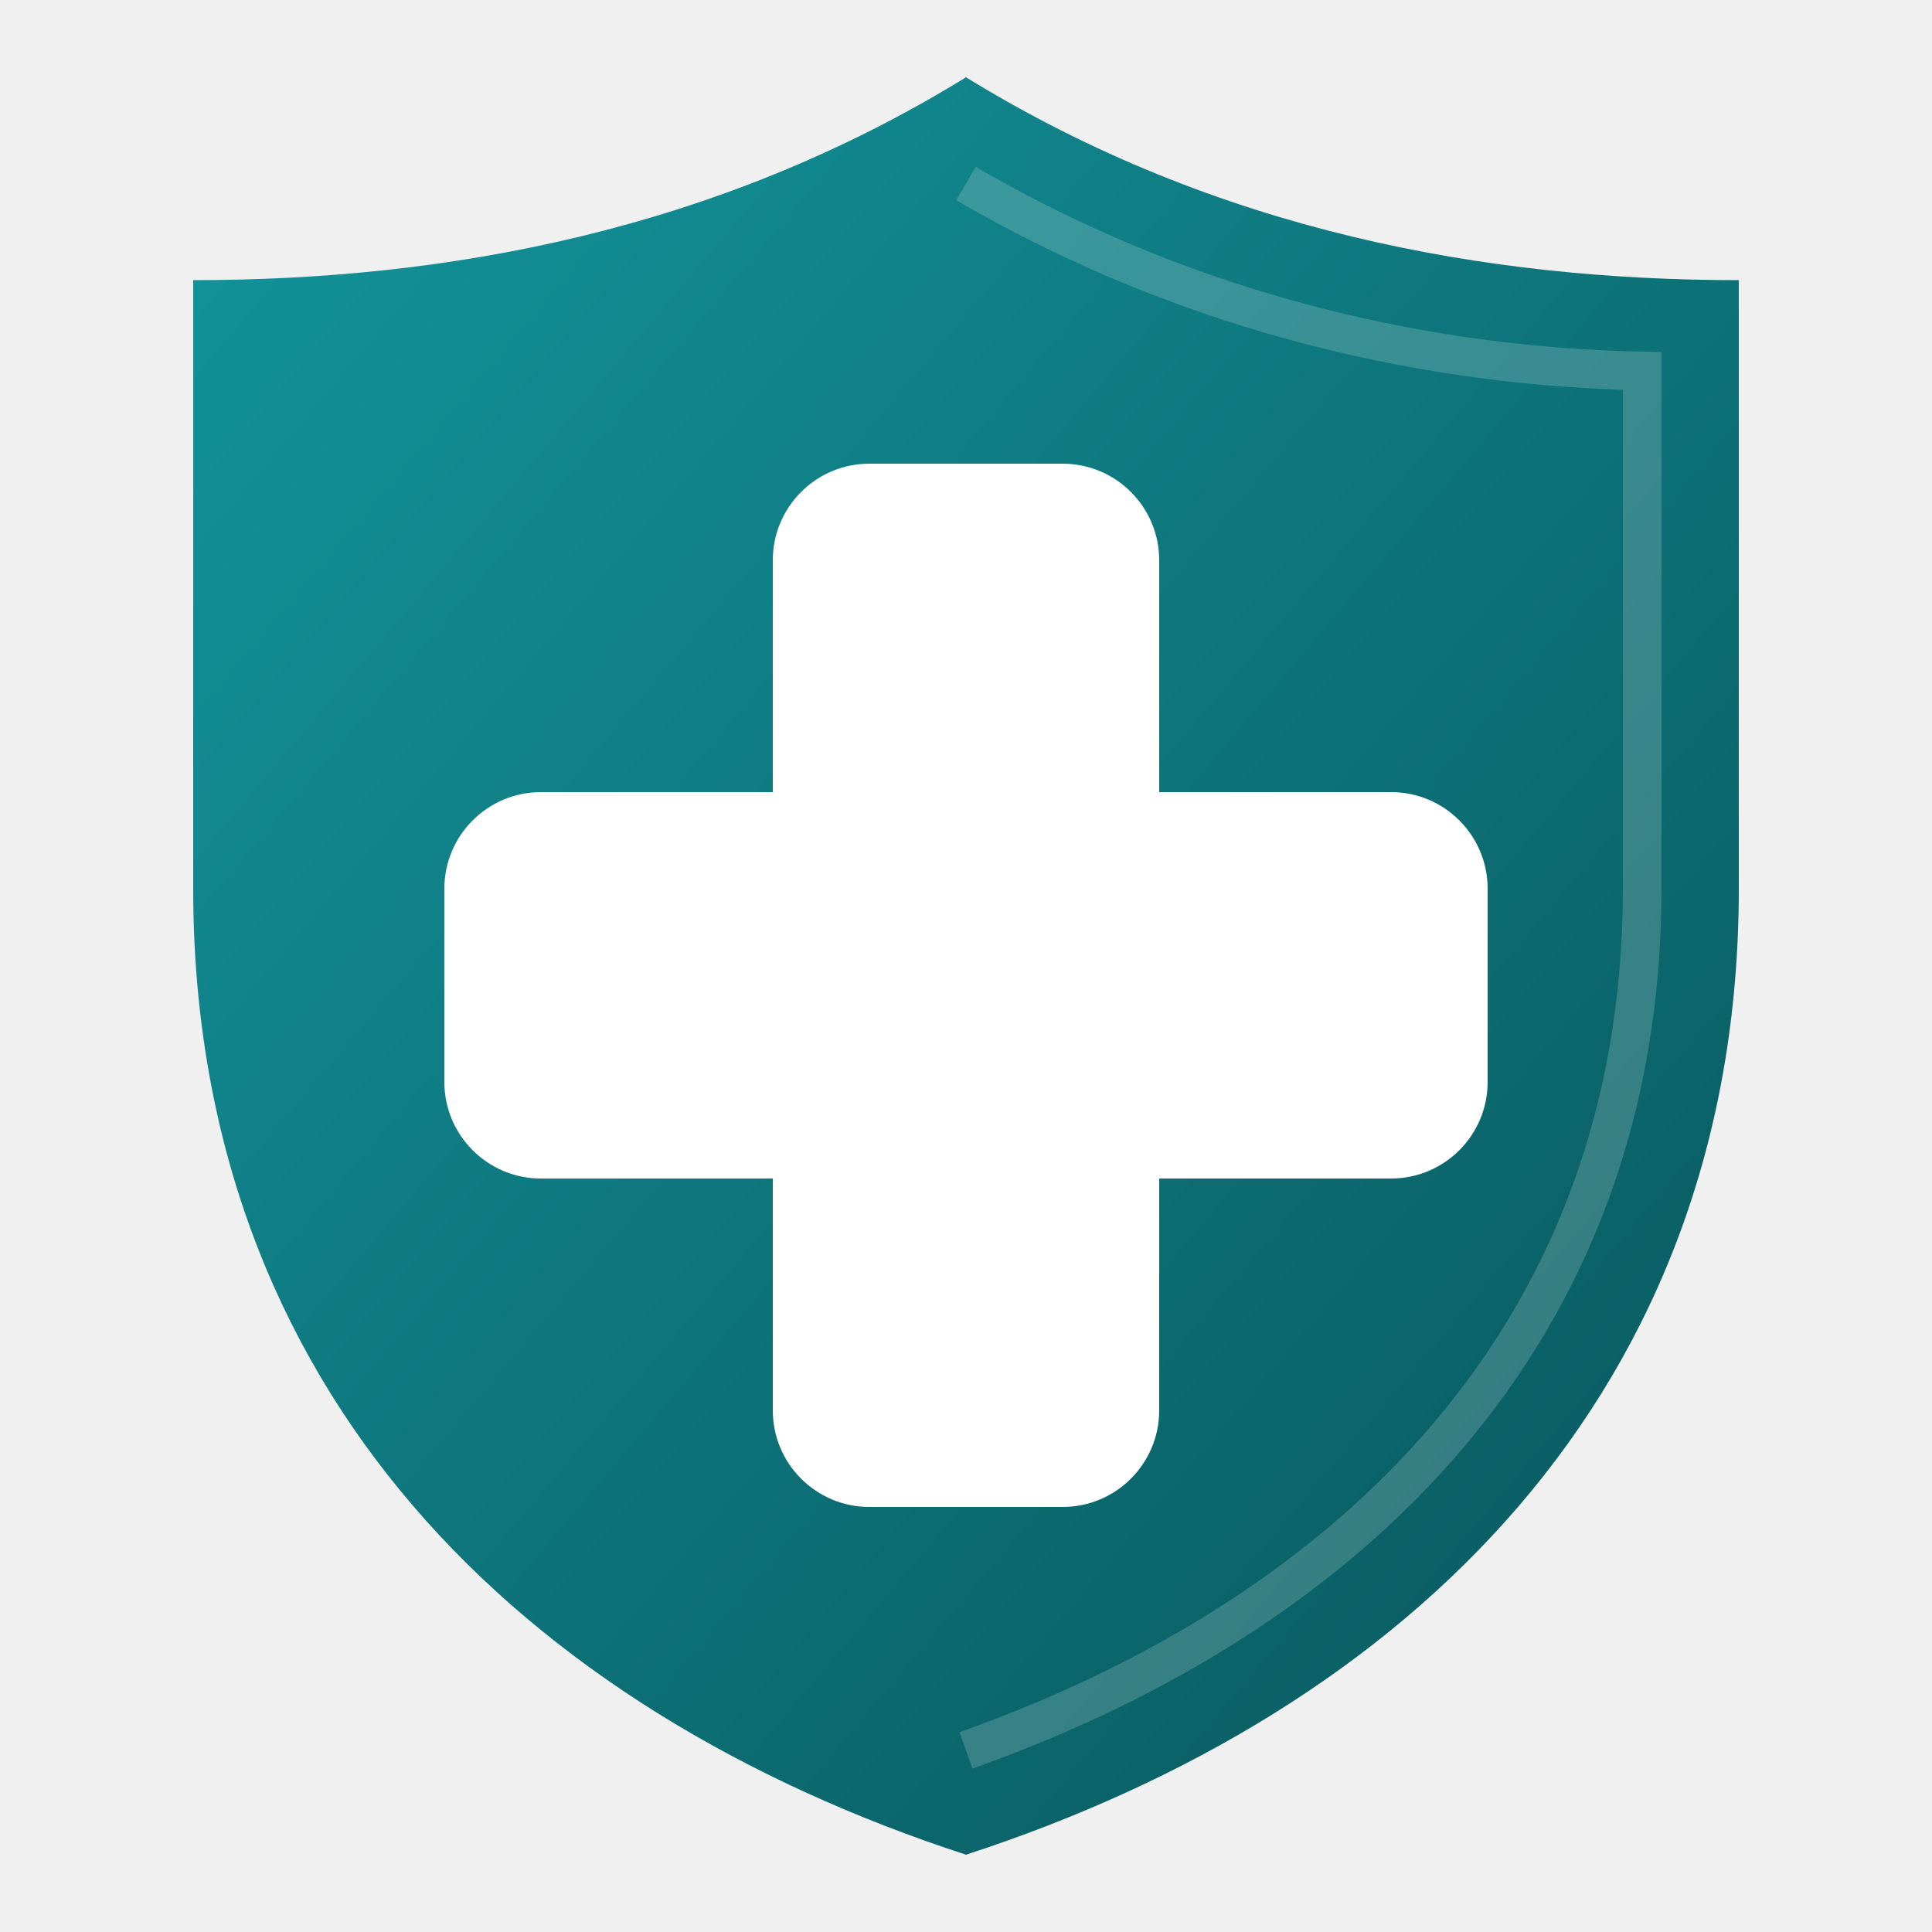
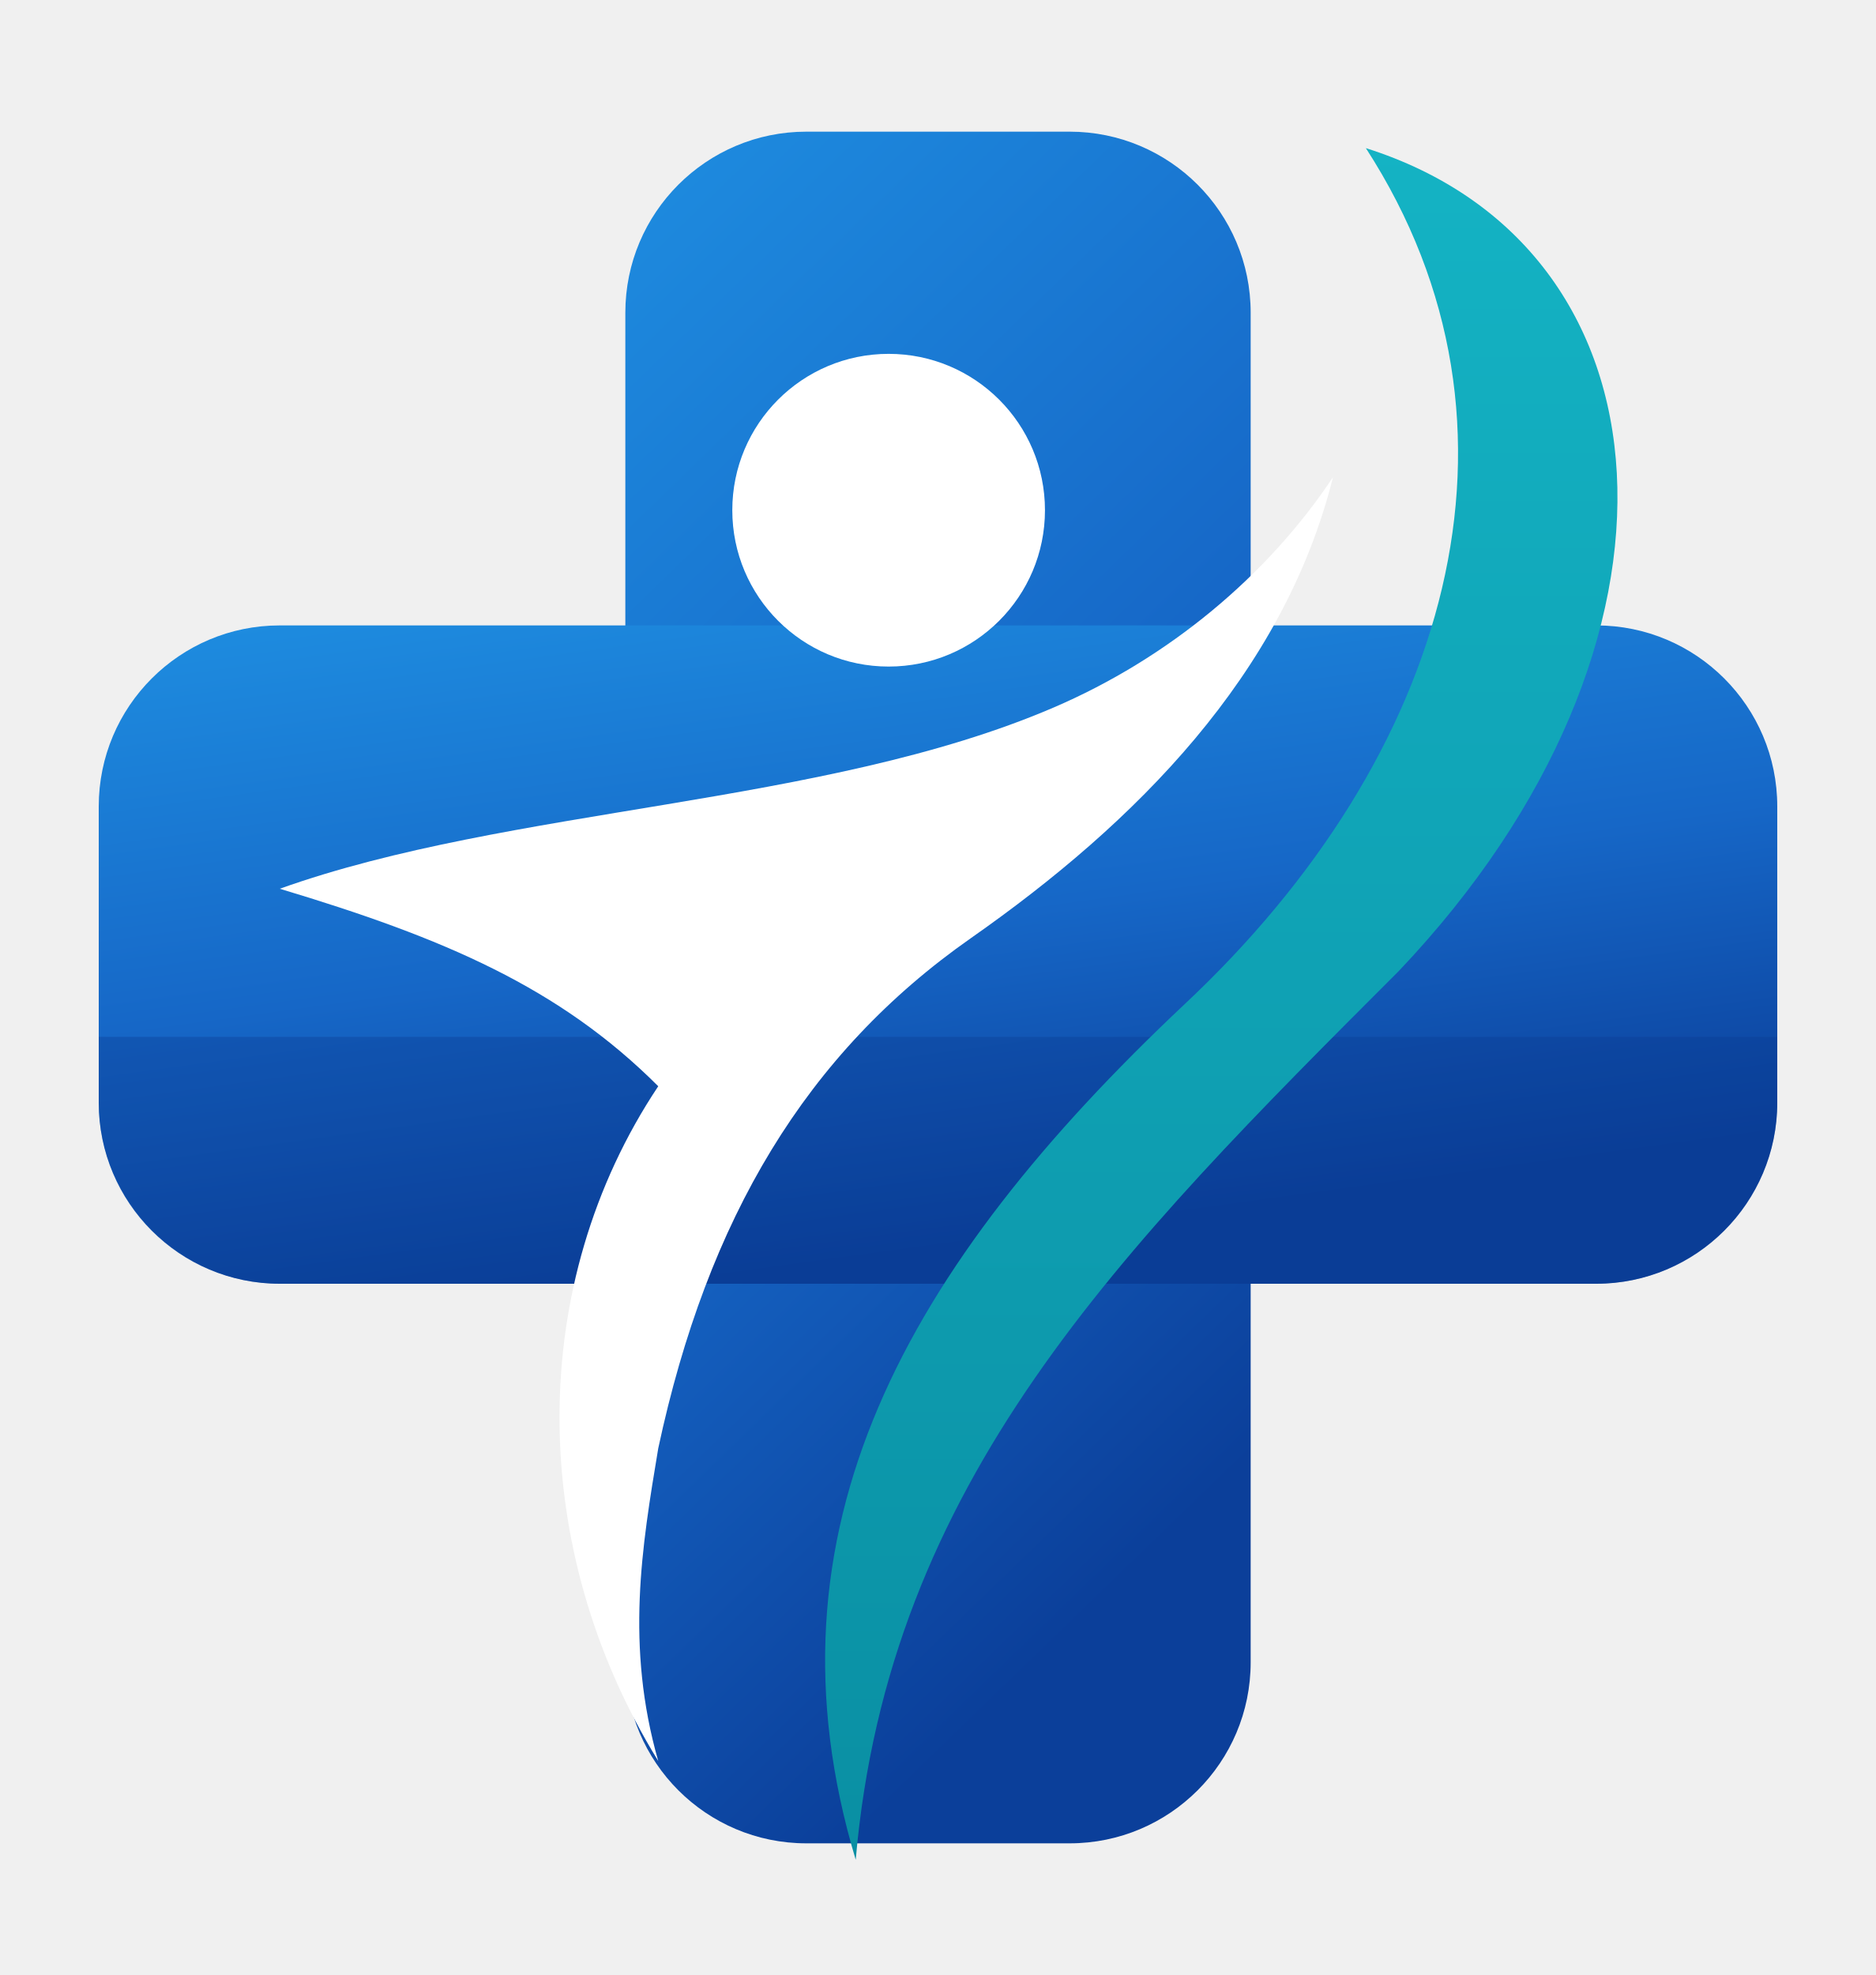
- <svg xmlns="http://www.w3.org/2000/svg" viewBox="0 0 100 100" width="100" height="100">
+ <svg xmlns="http://www.w3.org/2000/svg" viewBox="0 0 114 120" width="114" height="120">
  <defs>
-     <linearGradient id="fg" x1="0" y1="0" x2="1" y2="1">
-       <stop offset="0" stop-color="#13959c" />
-       <stop offset="1" stop-color="#08555a" />
+     <linearGradient id="bfc" x1="0" y1="0" x2="0.35" y2="1">
+       <stop offset="0" stop-color="#1e8de0" />
+       <stop offset=".55" stop-color="#1667c7" />
+       <stop offset="1" stop-color="#0b3f9a" />
+     </linearGradient>
+     <linearGradient id="bft" x1="0" y1="0" x2="0" y2="1">
+       <stop offset="0" stop-color="#14b3c4" />
+       <stop offset="1" stop-color="#0a8fa3" />
    </linearGradient>
  </defs>
-   <path d="M50 4C63 12 77 14.5 90 14.5V46C90 72 73 88.5 50 96C27 88.5 10 72 10 46V14.5C23 14.5 37 12 50 4Z" fill="url(#fg)" />
-   <path d="M50 9.5C62 16.5 74.5 19 85 19.2V46C85 69 70 83.5 50 90.6" fill="none" stroke="#ffffff" stroke-opacity=".18" stroke-width="2" />
-   <rect x="40" y="24" width="20" height="54" rx="5" fill="#ffffff" />
-   <rect x="23" y="41" width="54" height="20" rx="5" fill="#ffffff" />
+   <rect x="38" y="8" width="38" height="104" rx="11" fill="url(#bfc)" />
+   <rect x="6" y="38" width="102" height="40" rx="11" fill="url(#bfc)" />
+   <path d="M6 63h102v4c0 6-5 11-11 11H17C11 78 6 73 6 67z" fill="#0a3a8e" opacity=".35" />
+   <path d="M83 9c19 6 21 30 2 50C68 76 54 90 52 113c-6-20 3-36 20-52 16-15 22-35 11-52z" fill="url(#bft)" />
+   <circle cx="54" cy="31" r="9.5" fill="#ffffff" />
+   <path d="M17 54c14-5 33-5 47-11 7-3 13-8 17-14-3 12-12 21-22 28-10 7-16 17-19 31-1 6-2 12 0 19-8-13-8-29 0-41-6-6-13-9-23-12z" fill="#ffffff" />
</svg>
